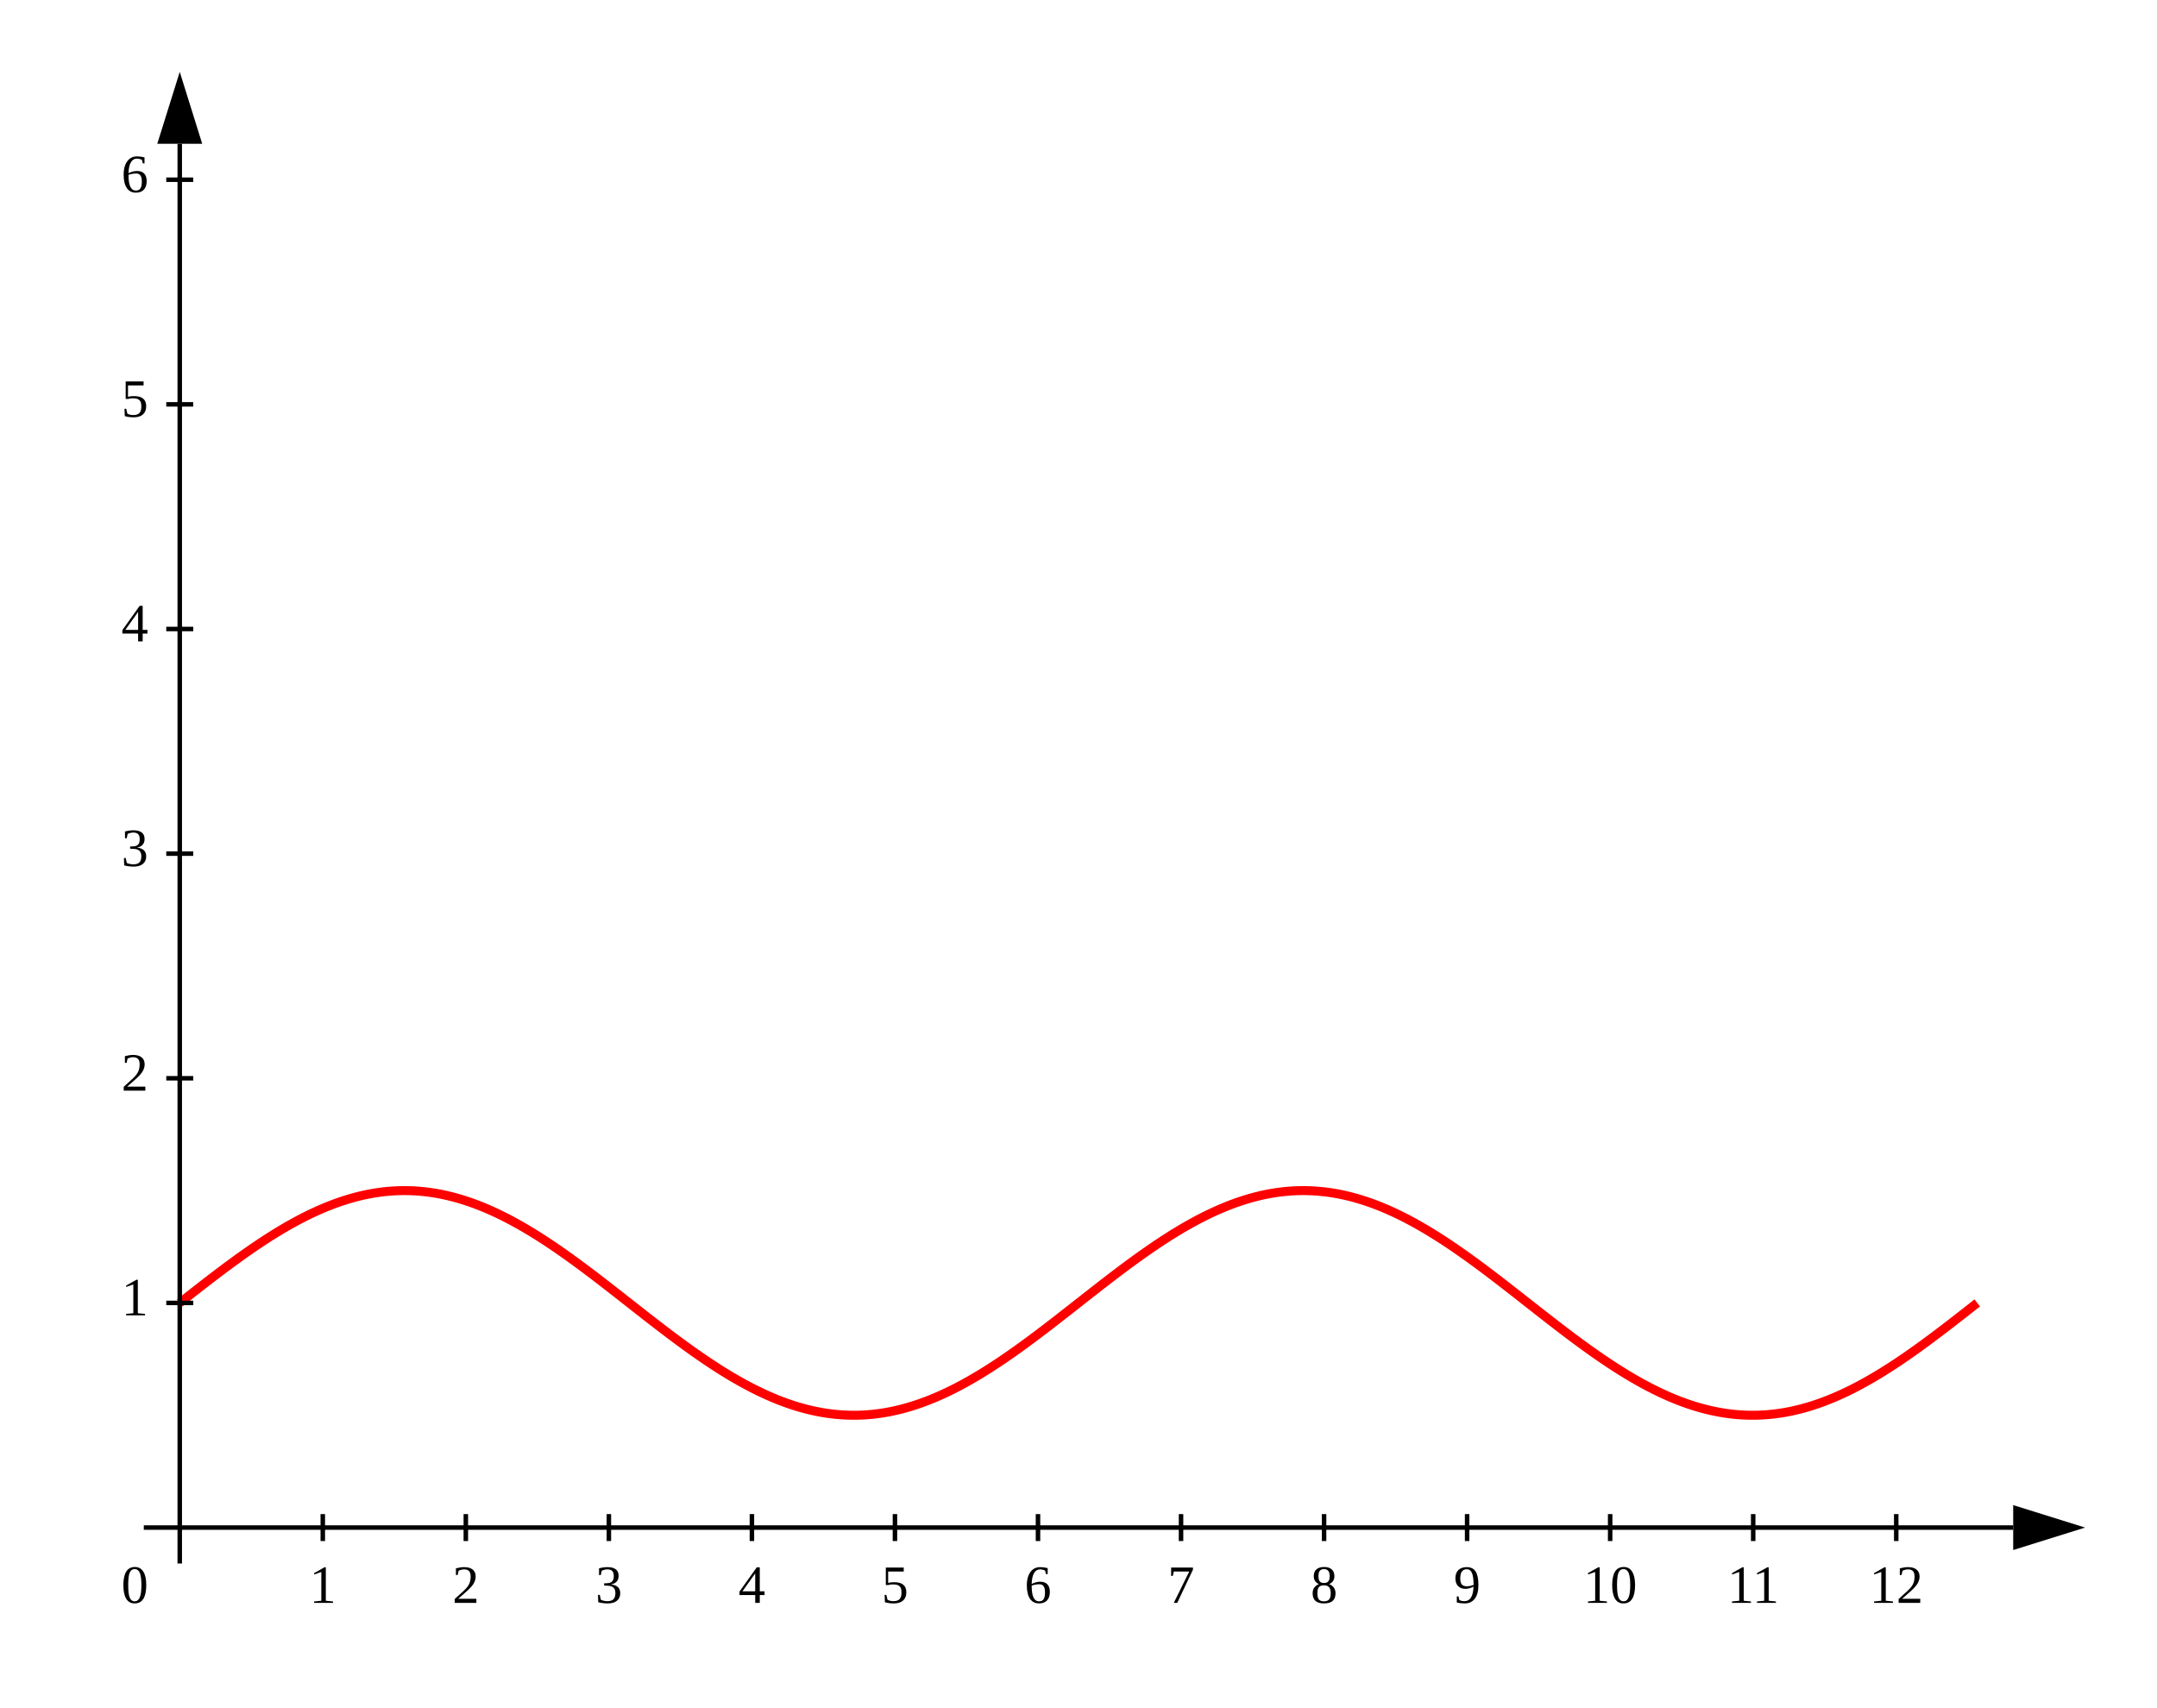
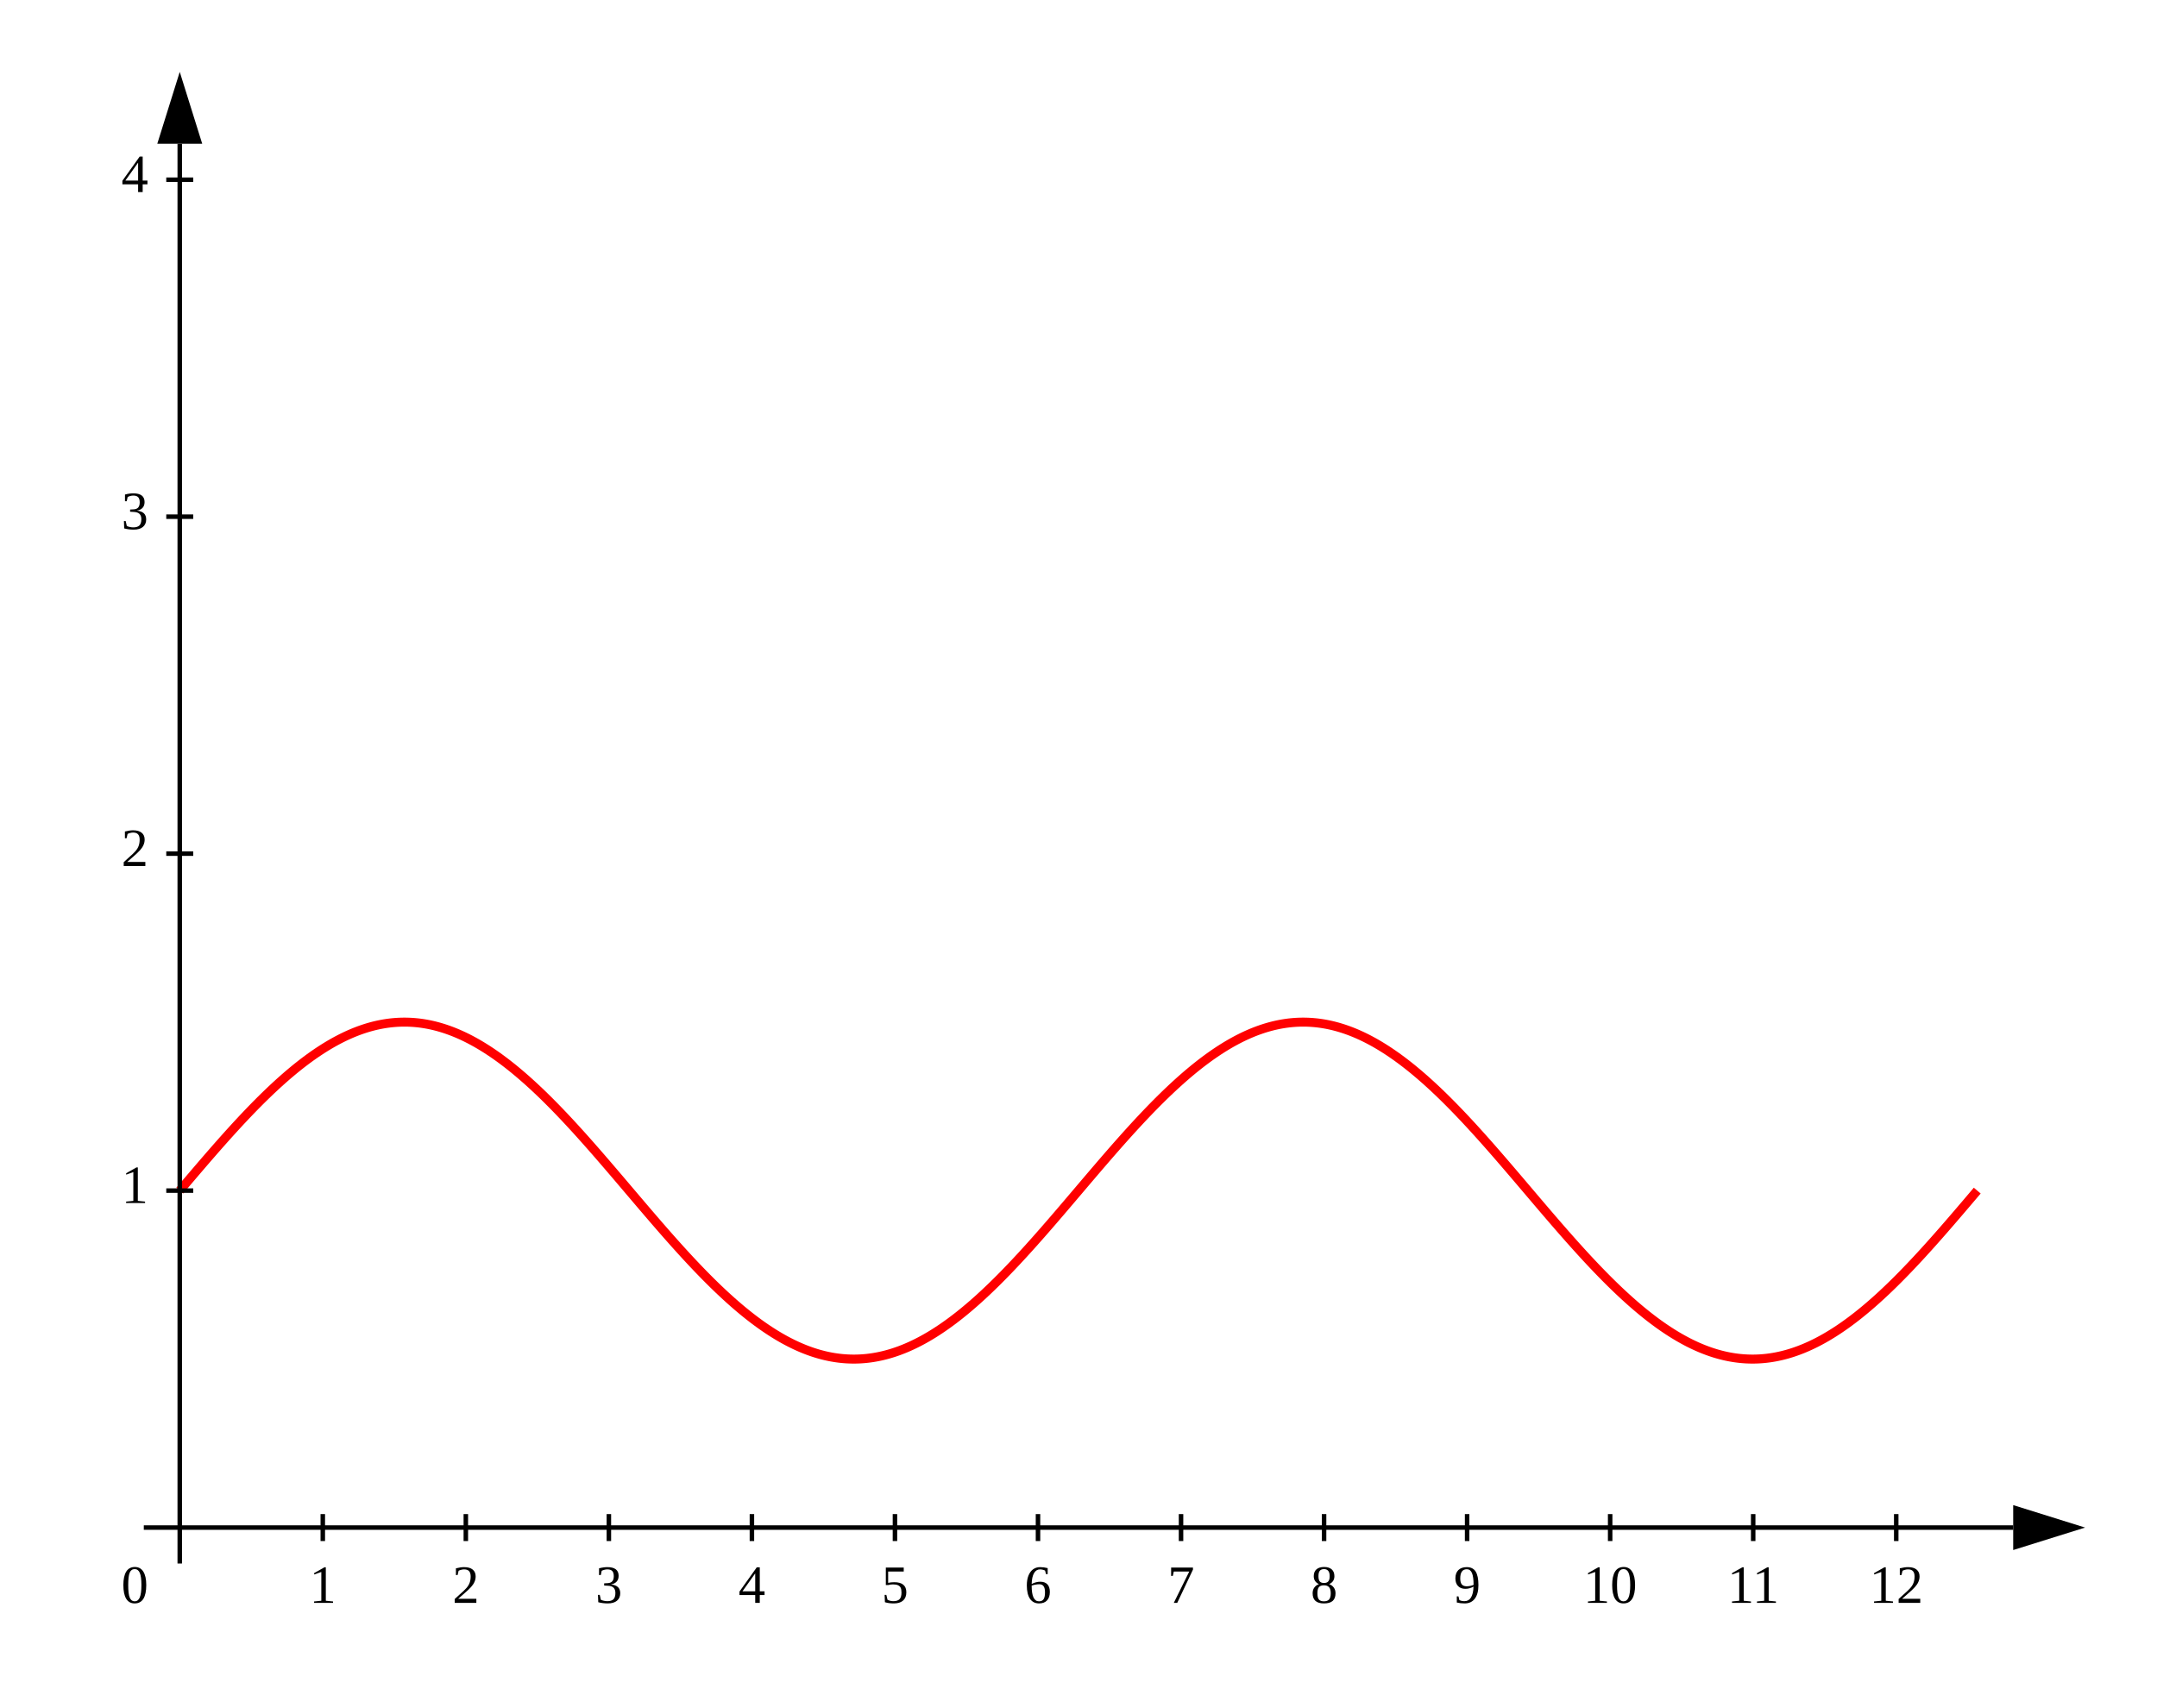
<svg xmlns="http://www.w3.org/2000/svg" height="380.0" width="480.0">
  <g transform="translate(40.0, 340.0)">
-     <polyline fill="none" points="0.0,-50.0 0.4,-50.314 0.8,-50.628 1.2,-50.942 1.6,-51.256 2.0,-51.57 2.4,-51.883 2.8,-52.196 3.2,-52.509 3.6,-52.821 4.0,-53.133 4.4,-53.445 4.8,-53.756 5.2,-54.066 5.6,-54.376 6.0,-54.685 6.4,-54.993 6.8,-55.3 7.2,-55.607 7.6,-55.912 8.0,-56.217 8.4,-56.521 8.8,-56.824 9.2,-57.125 9.6,-57.426 10.0,-57.725 10.4,-58.024 10.8,-58.32 11.2,-58.616 11.6,-58.91 12.0,-59.203 12.4,-59.494 12.8,-59.784 13.2,-60.073 13.6,-60.359 14,-60.644 14.4,-60.928 14.8,-61.21 15.2,-61.489 15.6,-61.768 16.0,-62.044 16.4,-62.318 16.8,-62.591 17.2,-62.861 17.6,-63.129 18.0,-63.396 18.4,-63.66 18.8,-63.922 19.2,-64.182 19.6,-64.439 20.0,-64.695 20.4,-64.948 20.8,-65.198 21.2,-65.446 21.6,-65.692 22.0,-65.936 22.4,-66.176 22.8,-66.415 23.2,-66.65 23.6,-66.883 24.0,-67.114 24.4,-67.341 24.8,-67.566 25.2,-67.788 25.6,-68.008 26.0,-68.224 26.4,-68.438 26.8,-68.649 27.2,-68.856 27.6,-69.061 28,-69.263 28.4,-69.462 28.8,-69.657 29.2,-69.85 29.6,-70.039 30.0,-70.225 30.4,-70.408 30.8,-70.588 31.2,-70.765 31.6,-70.938 32.0,-71.108 32.4,-71.275 32.8,-71.438 33.2,-71.598 33.6,-71.755 34,-71.908 34.4,-72.057 34.8,-72.203 35.2,-72.346 35.6,-72.485 36.0,-72.621 36.4,-72.753 36.8,-72.881 37.2,-73.006 37.6,-73.127 38,-73.244 38.4,-73.358 38.8,-73.468 39.2,-73.575 39.6,-73.677 40.0,-73.776 40.4,-73.872 40.8,-73.963 41.2,-74.051 41.6,-74.135 42.0,-74.215 42.4,-74.291 42.8,-74.363 43.2,-74.432 43.6,-74.496 44.0,-74.557 44.4,-74.614 44.8,-74.667 45.2,-74.716 45.6,-74.762 46.0,-74.803 46.4,-74.84 46.8,-74.874 47.2,-74.903 47.6,-74.929 48.0,-74.951 48.4,-74.968 48.8,-74.982 49.2,-74.992 49.6,-74.998 50.0,-75.0 50.4,-74.998 50.8,-74.992 51.2,-74.982 51.6,-74.968 52.0,-74.951 52.4,-74.929 52.8,-74.903 53.2,-74.874 53.6,-74.84 54.0,-74.803 54.4,-74.762 54.8,-74.716 55.2,-74.667 55.6,-74.614 56,-74.557 56.4,-74.496 56.8,-74.432 57.2,-74.363 57.6,-74.291 58,-74.215 58.4,-74.135 58.8,-74.051 59.2,-73.963 59.6,-73.872 60.0,-73.776 60.4,-73.677 60.8,-73.575 61.2,-73.468 61.6,-73.358 62.0,-73.244 62.4,-73.127 62.8,-73.006 63.2,-72.881 63.6,-72.753 64.0,-72.621 64.4,-72.485 64.8,-72.346 65.2,-72.203 65.6,-72.057 66.0,-71.908 66.4,-71.755 66.8,-71.598 67.2,-71.438 67.6,-71.275 68,-71.108 68.4,-70.938 68.8,-70.765 69.2,-70.588 69.6,-70.408 70.0,-70.225 70.4,-70.039 70.8,-69.85 71.2,-69.657 71.6,-69.462 72.0,-69.263 72.4,-69.061 72.8,-68.856 73.2,-68.649 73.6,-68.438 74,-68.224 74.4,-68.008 74.8,-67.788 75.2,-67.566 75.6,-67.341 76,-67.114 76.4,-66.883 76.8,-66.65 77.2,-66.415 77.6,-66.176 78.0,-65.936 78.4,-65.692 78.8,-65.446 79.2,-65.198 79.6,-64.948 80.0,-64.695 80.4,-64.439 80.8,-64.182 81.2,-63.922 81.6,-63.66 82,-63.396 82.4,-63.129 82.8,-62.861 83.2,-62.591 83.6,-62.318 84.0,-62.044 84.4,-61.768 84.8,-61.489 85.2,-61.21 85.6,-60.928 86.0,-60.644 86.4,-60.359 86.8,-60.073 87.2,-59.784 87.6,-59.494 88.0,-59.203 88.4,-58.91 88.8,-58.616 89.2,-58.32 89.6,-58.024 90.0,-57.725 90.4,-57.426 90.8,-57.125 91.2,-56.824 91.6,-56.521 92.0,-56.217 92.4,-55.912 92.8,-55.607 93.2,-55.3 93.6,-54.993 94.0,-54.685 94.4,-54.376 94.8,-54.066 95.2,-53.756 95.6,-53.445 96.0,-53.133 96.4,-52.821 96.8,-52.509 97.2,-52.196 97.6,-51.883 98.0,-51.57 98.4,-51.256 98.8,-50.942 99.2,-50.628 99.6,-50.314 100.0,-50.0 100.4,-49.686 100.8,-49.372 101.2,-49.058 101.6,-48.744 102.0,-48.43 102.4,-48.117 102.8,-47.804 103.2,-47.491 103.6,-47.179 104.0,-46.867 104.4,-46.555 104.8,-46.244 105.2,-45.934 105.6,-45.624 106.0,-45.315 106.4,-45.007 106.8,-44.7 107.2,-44.393 107.6,-44.088 108.0,-43.783 108.4,-43.479 108.8,-43.176 109.2,-42.875 109.6,-42.574 110,-42.275 110.4,-41.976 110.8,-41.68 111.2,-41.384 111.6,-41.09 112,-40.797 112.4,-40.506 112.8,-40.216 113.2,-39.927 113.6,-39.641 114,-39.356 114.4,-39.072 114.8,-38.79 115.2,-38.511 115.6,-38.232 116,-37.956 116.4,-37.682 116.8,-37.409 117.2,-37.139 117.6,-36.871 118.0,-36.604 118.4,-36.34 118.8,-36.078 119.2,-35.818 119.6,-35.561 120.0,-35.305 120.4,-35.052 120.8,-34.802 121.2,-34.554 121.6,-34.308 122.0,-34.064 122.4,-33.824 122.8,-33.585 123.2,-33.35 123.6,-33.117 124.0,-32.886 124.4,-32.659 124.8,-32.434 125.2,-32.212 125.6,-31.992 126.0,-31.776 126.4,-31.562 126.8,-31.351 127.2,-31.144 127.6,-30.939 128.0,-30.737 128.4,-30.538 128.8,-30.343 129.2,-30.15 129.6,-29.961 130.0,-29.775 130.4,-29.592 130.8,-29.412 131.2,-29.235 131.6,-29.062 132.0,-28.892 132.4,-28.725 132.8,-28.562 133.2,-28.402 133.6,-28.245 134.0,-28.092 134.4,-27.943 134.8,-27.797 135.2,-27.654 135.6,-27.515 136,-27.379 136.4,-27.247 136.8,-27.119 137.2,-26.994 137.6,-26.873 138.0,-26.756 138.4,-26.642 138.8,-26.532 139.2,-26.425 139.6,-26.323 140.0,-26.224 140.4,-26.128 140.8,-26.037 141.2,-25.949 141.6,-25.865 142.0,-25.785 142.4,-25.709 142.8,-25.637 143.2,-25.568 143.6,-25.504 144.0,-25.443 144.4,-25.386 144.8,-25.333 145.2,-25.284 145.6,-25.238 146.0,-25.197 146.4,-25.16 146.8,-25.126 147.2,-25.097 147.6,-25.071 148,-25.049 148.4,-25.032 148.8,-25.018 149.2,-25.008 149.6,-25.002 150.0,-25.0 150.4,-25.002 150.8,-25.008 151.2,-25.018 151.6,-25.032 152,-25.049 152.4,-25.071 152.8,-25.097 153.2,-25.126 153.6,-25.16 154.0,-25.197 154.4,-25.238 154.8,-25.284 155.2,-25.333 155.6,-25.386 156.0,-25.443 156.4,-25.504 156.8,-25.568 157.2,-25.637 157.6,-25.709 158.0,-25.785 158.4,-25.865 158.8,-25.949 159.2,-26.037 159.6,-26.128 160.0,-26.224 160.4,-26.323 160.8,-26.425 161.2,-26.532 161.6,-26.642 162.0,-26.756 162.4,-26.873 162.8,-26.994 163.2,-27.119 163.6,-27.247 164,-27.379 164.4,-27.515 164.8,-27.654 165.2,-27.797 165.6,-27.943 166.0,-28.092 166.4,-28.245 166.8,-28.402 167.2,-28.562 167.6,-28.725 168.0,-28.892 168.4,-29.062 168.8,-29.235 169.2,-29.412 169.6,-29.592 170.0,-29.775 170.4,-29.961 170.8,-30.15 171.2,-30.343 171.6,-30.538 172.0,-30.737 172.4,-30.939 172.8,-31.144 173.2,-31.351 173.6,-31.562 174.0,-31.776 174.4,-31.992 174.8,-32.212 175.2,-32.434 175.6,-32.659 176.0,-32.886 176.4,-33.117 176.8,-33.35 177.2,-33.585 177.6,-33.824 178.0,-34.064 178.4,-34.308 178.8,-34.554 179.2,-34.802 179.6,-35.052 180.0,-35.305 180.4,-35.561 180.8,-35.818 181.2,-36.078 181.6,-36.34 182.0,-36.604 182.4,-36.871 182.8,-37.139 183.2,-37.409 183.6,-37.682 184.0,-37.956 184.4,-38.232 184.8,-38.511 185.2,-38.79 185.6,-39.072 186,-39.356 186.4,-39.641 186.8,-39.927 187.2,-40.216 187.6,-40.506 188.0,-40.797 188.4,-41.09 188.8,-41.384 189.2,-41.68 189.6,-41.976 190.0,-42.275 190.4,-42.574 190.8,-42.875 191.2,-43.176 191.6,-43.479 192.0,-43.783 192.4,-44.088 192.8,-44.393 193.2,-44.7 193.6,-45.007 194.0,-45.315 194.4,-45.624 194.8,-45.934 195.2,-46.244 195.6,-46.555 196.0,-46.867 196.4,-47.179 196.8,-47.491 197.2,-47.804 197.6,-48.117 198,-48.43 198.4,-48.744 198.8,-49.058 199.2,-49.372 199.6,-49.686 200.0,-50.0 200.4,-50.314 200.8,-50.628 201.2,-50.942 201.6,-51.256 202.0,-51.57 202.4,-51.883 202.8,-52.196 203.2,-52.509 203.6,-52.821 204.0,-53.133 204.4,-53.445 204.8,-53.756 205.2,-54.066 205.6,-54.376 206.0,-54.685 206.4,-54.993 206.8,-55.3 207.2,-55.607 207.6,-55.912 208.0,-56.217 208.4,-56.521 208.8,-56.824 209.2,-57.125 209.6,-57.426 210.0,-57.725 210.4,-58.024 210.8,-58.32 211.2,-58.616 211.6,-58.91 212.0,-59.203 212.4,-59.494 212.8,-59.784 213.2,-60.073 213.6,-60.359 214.0,-60.644 214.4,-60.928 214.8,-61.21 215.2,-61.489 215.6,-61.768 216.0,-62.044 216.4,-62.318 216.8,-62.591 217.2,-62.861 217.6,-63.129 218,-63.396 218.4,-63.66 218.8,-63.922 219.2,-64.182 219.6,-64.439 220,-64.695 220.4,-64.948 220.8,-65.198 221.2,-65.446 221.6,-65.692 222,-65.936 222.4,-66.176 222.8,-66.415 223.2,-66.65 223.6,-66.883 224,-67.114 224.4,-67.341 224.8,-67.566 225.2,-67.788 225.6,-68.008 226,-68.224 226.4,-68.438 226.8,-68.649 227.2,-68.856 227.6,-69.061 228,-69.263 228.4,-69.462 228.8,-69.657 229.2,-69.85 229.6,-70.039 230,-70.225 230.4,-70.408 230.8,-70.588 231.2,-70.765 231.6,-70.938 232,-71.108 232.4,-71.275 232.8,-71.438 233.2,-71.598 233.6,-71.755 234.0,-71.908 234.4,-72.057 234.8,-72.203 235.2,-72.346 235.6,-72.485 236.0,-72.621 236.4,-72.753 236.8,-72.881 237.2,-73.006 237.6,-73.127 238.0,-73.244 238.4,-73.358 238.8,-73.468 239.2,-73.575 239.6,-73.677 240.0,-73.776 240.4,-73.872 240.8,-73.963 241.2,-74.051 241.6,-74.135 242.0,-74.215 242.4,-74.291 242.8,-74.363 243.2,-74.432 243.6,-74.496 244.0,-74.557 244.4,-74.614 244.8,-74.667 245.2,-74.716 245.6,-74.762 246.0,-74.803 246.4,-74.84 246.8,-74.874 247.2,-74.903 247.6,-74.929 248.0,-74.951 248.4,-74.968 248.8,-74.982 249.2,-74.992 249.6,-74.998 250.0,-75.0 250.4,-74.998 250.8,-74.992 251.2,-74.982 251.6,-74.968 252.0,-74.951 252.4,-74.929 252.8,-74.903 253.2,-74.874 253.6,-74.84 254.0,-74.803 254.4,-74.762 254.8,-74.716 255.2,-74.667 255.6,-74.614 256.0,-74.557 256.4,-74.496 256.8,-74.432 257.2,-74.363 257.6,-74.291 258.0,-74.215 258.4,-74.135 258.8,-74.051 259.2,-73.963 259.6,-73.872 260.0,-73.776 260.4,-73.677 260.8,-73.575 261.2,-73.468 261.6,-73.358 262.0,-73.244 262.4,-73.127 262.8,-73.006 263.2,-72.881 263.6,-72.753 264.0,-72.621 264.4,-72.485 264.8,-72.346 265.2,-72.203 265.6,-72.057 266.0,-71.908 266.4,-71.755 266.8,-71.598 267.2,-71.438 267.6,-71.275 268.0,-71.108 268.4,-70.938 268.8,-70.765 269.2,-70.588 269.6,-70.408 270.0,-70.225 270.4,-70.039 270.8,-69.85 271.2,-69.657 271.6,-69.462 272,-69.263 272.4,-69.061 272.8,-68.856 273.2,-68.649 273.6,-68.438 274.0,-68.224 274.4,-68.008 274.8,-67.788 275.2,-67.566 275.6,-67.341 276.0,-67.114 276.4,-66.883 276.8,-66.65 277.2,-66.415 277.6,-66.176 278,-65.936 278.4,-65.692 278.8,-65.446 279.2,-65.198 279.6,-64.948 280.0,-64.695 280.4,-64.439 280.8,-64.182 281.2,-63.922 281.6,-63.66 282.0,-63.396 282.4,-63.129 282.8,-62.861 283.2,-62.591 283.6,-62.318 284.0,-62.044 284.4,-61.768 284.8,-61.489 285.2,-61.21 285.6,-60.928 286.0,-60.644 286.4,-60.359 286.8,-60.073 287.2,-59.784 287.6,-59.494 288.0,-59.203 288.4,-58.91 288.8,-58.616 289.2,-58.32 289.6,-58.024 290.0,-57.725 290.4,-57.426 290.8,-57.125 291.2,-56.824 291.6,-56.521 292.0,-56.217 292.4,-55.912 292.8,-55.607 293.2,-55.3 293.6,-54.993 294.0,-54.685 294.4,-54.376 294.8,-54.066 295.2,-53.756 295.6,-53.445 296,-53.133 296.4,-52.821 296.8,-52.509 297.2,-52.196 297.6,-51.883 298.0,-51.57 298.4,-51.256 298.8,-50.942 299.2,-50.628 299.6,-50.314 300.0,-50 300.4,-49.686 300.8,-49.372 301.2,-49.058 301.6,-48.744 302.0,-48.43 302.4,-48.117 302.8,-47.804 303.2,-47.491 303.6,-47.179 304,-46.867 304.4,-46.555 304.8,-46.244 305.2,-45.934 305.6,-45.624 306.0,-45.315 306.4,-45.007 306.8,-44.7 307.2,-44.393 307.6,-44.088 308.0,-43.783 308.4,-43.479 308.8,-43.176 309.2,-42.875 309.6,-42.574 310.0,-42.275 310.4,-41.976 310.8,-41.68 311.2,-41.384 311.6,-41.09 312.0,-40.797 312.4,-40.506 312.8,-40.216 313.2,-39.927 313.6,-39.641 314.0,-39.356 314.4,-39.072 314.8,-38.79 315.2,-38.511 315.6,-38.232 316.0,-37.956 316.4,-37.682 316.8,-37.409 317.2,-37.139 317.6,-36.871 318.0,-36.604 318.4,-36.34 318.8,-36.078 319.2,-35.818 319.6,-35.561 320.0,-35.305 320.4,-35.052 320.8,-34.802 321.2,-34.554 321.6,-34.308 322,-34.064 322.4,-33.824 322.8,-33.585 323.2,-33.35 323.6,-33.117 324.0,-32.886 324.4,-32.659 324.8,-32.434 325.2,-32.212 325.6,-31.992 326.0,-31.776 326.4,-31.562 326.8,-31.351 327.2,-31.144 327.6,-30.939 328,-30.737 328.4,-30.538 328.8,-30.343 329.2,-30.15 329.6,-29.961 330.0,-29.775 330.4,-29.592 330.8,-29.412 331.2,-29.235 331.6,-29.062 332.0,-28.892 332.4,-28.725 332.8,-28.562 333.2,-28.402 333.6,-28.245 334.0,-28.092 334.4,-27.943 334.8,-27.797 335.2,-27.654 335.6,-27.515 336.0,-27.379 336.4,-27.247 336.8,-27.119 337.2,-26.994 337.6,-26.873 338.0,-26.756 338.4,-26.642 338.8,-26.532 339.2,-26.425 339.6,-26.323 340.0,-26.224 340.4,-26.128 340.8,-26.037 341.2,-25.949 341.6,-25.865 342.0,-25.785 342.4,-25.709 342.8,-25.637 343.2,-25.568 343.6,-25.504 344.0,-25.443 344.4,-25.386 344.8,-25.333 345.2,-25.284 345.6,-25.238 346,-25.197 346.4,-25.16 346.8,-25.126 347.2,-25.097 347.6,-25.071 348.0,-25.049 348.4,-25.032 348.8,-25.018 349.2,-25.008 349.6,-25.002 350.0,-25.0 350.4,-25.002 350.8,-25.008 351.2,-25.018 351.6,-25.032 352.0,-25.049 352.4,-25.071 352.8,-25.097 353.2,-25.126 353.6,-25.16 354,-25.197 354.4,-25.238 354.8,-25.284 355.2,-25.333 355.6,-25.386 356.0,-25.443 356.4,-25.504 356.8,-25.568 357.2,-25.637 357.6,-25.709 358.0,-25.785 358.4,-25.865 358.8,-25.949 359.2,-26.037 359.6,-26.128 360.0,-26.224 360.4,-26.323 360.8,-26.425 361.2,-26.532 361.6,-26.642 362.0,-26.756 362.4,-26.873 362.8,-26.994 363.2,-27.119 363.6,-27.247 364.0,-27.379 364.4,-27.515 364.8,-27.654 365.2,-27.797 365.6,-27.943 366.0,-28.092 366.4,-28.245 366.8,-28.402 367.2,-28.562 367.6,-28.725 368.0,-28.892 368.4,-29.062 368.8,-29.235 369.2,-29.412 369.6,-29.592 370.0,-29.775 370.4,-29.961 370.8,-30.15 371.2,-30.343 371.6,-30.538 372,-30.737 372.4,-30.939 372.8,-31.144 373.2,-31.351 373.6,-31.562 374.0,-31.776 374.4,-31.992 374.8,-32.212 375.2,-32.434 375.6,-32.659 376.0,-32.886 376.4,-33.117 376.8,-33.35 377.2,-33.585 377.6,-33.824 378,-34.064 378.4,-34.308 378.8,-34.554 379.2,-34.802 379.6,-35.052 380.0,-35.305 380.4,-35.561 380.8,-35.818 381.2,-36.078 381.6,-36.34 382.0,-36.604 382.4,-36.871 382.8,-37.139 383.2,-37.409 383.6,-37.682 384.0,-37.956 384.4,-38.232 384.8,-38.511 385.2,-38.79 385.6,-39.072 386.0,-39.356 386.4,-39.641 386.8,-39.927 387.2,-40.216 387.6,-40.506 388.0,-40.797 388.4,-41.09 388.8,-41.384 389.2,-41.68 389.6,-41.976 390.0,-42.275 390.4,-42.574 390.8,-42.875 391.2,-43.176 391.6,-43.479 392.0,-43.783 392.4,-44.088 392.8,-44.393 393.2,-44.7 393.6,-45.007 394.0,-45.315 394.4,-45.624 394.8,-45.934 395.2,-46.244 395.6,-46.555 396,-46.867 396.4,-47.179 396.8,-47.491 397.2,-47.804 397.6,-48.117 398.0,-48.43 398.4,-48.744 398.8,-49.058 399.2,-49.372 399.6,-49.686 400.0,-50" stroke="red" stroke-width="2.0" />
+     <polyline fill="none" points="0.0,-75.0 0.4,-75.471 0.8,-75.942 1.2,-76.413 1.6,-76.884 2.0,-77.355 2.4,-77.825 2.8,-78.294 3.2,-78.764 3.6,-79.232 4.0,-79.7 4.4,-80.167 4.8,-80.633 5.2,-81.099 5.6,-81.563 6.0,-82.027 6.4,-82.489 6.8,-82.95 7.2,-83.41 7.6,-83.869 8.0,-84.326 8.4,-84.782 8.8,-85.236 9.2,-85.688 9.6,-86.139 10.0,-86.588 10.4,-87.035 10.8,-87.481 11.2,-87.924 11.6,-88.365 12.0,-88.805 12.4,-89.242 12.8,-89.677 13.2,-90.109 13.6,-90.539 14,-90.967 14.4,-91.392 14.8,-91.814 15.2,-92.234 15.6,-92.651 16.0,-93.066 16.4,-93.477 16.8,-93.886 17.2,-94.291 17.6,-94.694 18.0,-95.094 18.4,-95.49 18.8,-95.883 19.2,-96.273 19.6,-96.659 20.0,-97.042 20.4,-97.421 20.8,-97.797 21.2,-98.17 21.6,-98.538 22.0,-98.903 22.4,-99.265 22.8,-99.622 23.2,-99.975 23.6,-100.325 24.0,-100.671 24.4,-101.012 24.8,-101.349 25.2,-101.683 25.6,-102.012 26.0,-102.336 26.4,-102.657 26.8,-102.973 27.2,-103.284 27.6,-103.592 28,-103.894 28.4,-104.192 28.8,-104.486 29.2,-104.775 29.6,-105.059 30.0,-105.338 30.4,-105.613 30.8,-105.882 31.2,-106.147 31.6,-106.407 32.0,-106.662 32.4,-106.912 32.8,-107.157 33.2,-107.397 33.6,-107.632 34,-107.862 34.4,-108.086 34.8,-108.305 35.2,-108.519 35.6,-108.728 36.0,-108.931 36.4,-109.129 36.8,-109.322 37.2,-109.509 37.6,-109.69 38,-109.867 38.4,-110.037 38.8,-110.203 39.2,-110.362 39.6,-110.516 40.0,-110.665 40.4,-110.807 40.8,-110.945 41.2,-111.076 41.6,-111.202 42.0,-111.322 42.4,-111.436 42.8,-111.545 43.2,-111.648 43.6,-111.745 44.0,-111.836 44.4,-111.921 44.8,-112.001 45.2,-112.074 45.6,-112.142 46.0,-112.204 46.4,-112.26 46.8,-112.311 47.2,-112.355 47.6,-112.393 48.0,-112.426 48.4,-112.453 48.8,-112.473 49.2,-112.488 49.6,-112.497 50.0,-112.5 50.4,-112.497 50.8,-112.488 51.2,-112.473 51.6,-112.453 52.0,-112.426 52.4,-112.393 52.8,-112.355 53.2,-112.311 53.6,-112.26 54.0,-112.204 54.4,-112.142 54.8,-112.074 55.2,-112.001 55.6,-111.921 56,-111.836 56.4,-111.745 56.8,-111.648 57.2,-111.545 57.6,-111.436 58,-111.322 58.4,-111.202 58.8,-111.076 59.2,-110.945 59.6,-110.807 60.0,-110.665 60.4,-110.516 60.8,-110.362 61.2,-110.203 61.6,-110.037 62.0,-109.867 62.4,-109.69 62.8,-109.509 63.2,-109.322 63.6,-109.129 64.0,-108.931 64.4,-108.728 64.8,-108.519 65.2,-108.305 65.6,-108.086 66.0,-107.862 66.4,-107.632 66.8,-107.397 67.2,-107.157 67.6,-106.912 68,-106.662 68.4,-106.407 68.8,-106.147 69.2,-105.882 69.6,-105.613 70.0,-105.338 70.4,-105.059 70.8,-104.775 71.2,-104.486 71.6,-104.192 72.0,-103.894 72.4,-103.592 72.8,-103.284 73.2,-102.973 73.6,-102.657 74,-102.336 74.4,-102.012 74.8,-101.683 75.2,-101.349 75.6,-101.012 76,-100.671 76.4,-100.325 76.8,-99.975 77.2,-99.622 77.6,-99.265 78.0,-98.903 78.4,-98.538 78.8,-98.17 79.2,-97.797 79.6,-97.421 80.0,-97.042 80.4,-96.659 80.8,-96.273 81.2,-95.883 81.6,-95.49 82,-95.094 82.4,-94.694 82.8,-94.291 83.2,-93.886 83.6,-93.477 84.0,-93.066 84.4,-92.651 84.8,-92.234 85.2,-91.814 85.6,-91.392 86.0,-90.967 86.4,-90.539 86.8,-90.109 87.2,-89.677 87.6,-89.242 88.0,-88.805 88.4,-88.365 88.8,-87.924 89.2,-87.481 89.6,-87.035 90.0,-86.588 90.4,-86.139 90.8,-85.688 91.2,-85.236 91.6,-84.782 92.0,-84.326 92.4,-83.869 92.8,-83.41 93.2,-82.95 93.6,-82.489 94.0,-82.027 94.4,-81.563 94.8,-81.099 95.2,-80.633 95.6,-80.167 96.0,-79.7 96.4,-79.232 96.8,-78.764 97.2,-78.294 97.6,-77.825 98.0,-77.355 98.4,-76.884 98.8,-76.413 99.2,-75.942 99.6,-75.471 100.0,-75.0 100.4,-74.529 100.8,-74.058 101.2,-73.587 101.6,-73.116 102.0,-72.645 102.4,-72.175 102.8,-71.706 103.2,-71.236 103.6,-70.768 104.0,-70.3 104.4,-69.833 104.8,-69.367 105.2,-68.901 105.6,-68.437 106.0,-67.973 106.4,-67.511 106.8,-67.05 107.2,-66.59 107.6,-66.131 108.0,-65.674 108.4,-65.218 108.8,-64.764 109.2,-64.312 109.6,-63.861 110,-63.412 110.4,-62.965 110.8,-62.519 111.2,-62.076 111.6,-61.635 112,-61.195 112.4,-60.758 112.8,-60.323 113.2,-59.891 113.6,-59.461 114,-59.033 114.4,-58.608 114.8,-58.186 115.2,-57.766 115.6,-57.349 116,-56.934 116.4,-56.523 116.8,-56.114 117.2,-55.709 117.6,-55.306 118.0,-54.906 118.4,-54.51 118.8,-54.117 119.2,-53.727 119.6,-53.341 120.0,-52.958 120.4,-52.579 120.8,-52.203 121.2,-51.83 121.6,-51.462 122.0,-51.097 122.4,-50.735 122.8,-50.378 123.2,-50.025 123.6,-49.675 124.0,-49.329 124.4,-48.988 124.8,-48.651 125.2,-48.317 125.6,-47.988 126.0,-47.664 126.4,-47.343 126.8,-47.027 127.2,-46.716 127.6,-46.408 128.0,-46.106 128.4,-45.808 128.8,-45.514 129.2,-45.225 129.6,-44.941 130.0,-44.662 130.4,-44.387 130.8,-44.118 131.2,-43.853 131.6,-43.593 132.0,-43.338 132.4,-43.088 132.8,-42.843 133.2,-42.603 133.6,-42.368 134.0,-42.138 134.4,-41.914 134.8,-41.695 135.2,-41.481 135.6,-41.272 136,-41.069 136.4,-40.871 136.8,-40.678 137.2,-40.491 137.6,-40.31 138.0,-40.133 138.4,-39.963 138.8,-39.797 139.2,-39.638 139.6,-39.484 140.0,-39.335 140.4,-39.193 140.8,-39.055 141.2,-38.924 141.6,-38.798 142.0,-38.678 142.4,-38.564 142.8,-38.455 143.2,-38.352 143.6,-38.255 144.0,-38.164 144.4,-38.079 144.8,-37.999 145.2,-37.926 145.6,-37.858 146.0,-37.796 146.4,-37.74 146.8,-37.689 147.2,-37.645 147.6,-37.607 148,-37.574 148.4,-37.547 148.8,-37.527 149.2,-37.512 149.6,-37.503 150.0,-37.5 150.4,-37.503 150.8,-37.512 151.2,-37.527 151.6,-37.547 152,-37.574 152.4,-37.607 152.8,-37.645 153.2,-37.689 153.6,-37.74 154.0,-37.796 154.4,-37.858 154.8,-37.926 155.2,-37.999 155.6,-38.079 156.0,-38.164 156.4,-38.255 156.8,-38.352 157.2,-38.455 157.6,-38.564 158.0,-38.678 158.4,-38.798 158.8,-38.924 159.2,-39.055 159.6,-39.193 160.0,-39.335 160.4,-39.484 160.8,-39.638 161.2,-39.797 161.6,-39.963 162.0,-40.133 162.4,-40.31 162.8,-40.491 163.2,-40.678 163.6,-40.871 164,-41.069 164.4,-41.272 164.8,-41.481 165.2,-41.695 165.6,-41.914 166.0,-42.138 166.4,-42.368 166.8,-42.603 167.2,-42.843 167.6,-43.088 168.0,-43.338 168.4,-43.593 168.8,-43.853 169.2,-44.118 169.6,-44.387 170.0,-44.662 170.4,-44.941 170.8,-45.225 171.2,-45.514 171.6,-45.808 172.0,-46.106 172.4,-46.408 172.8,-46.716 173.2,-47.027 173.6,-47.343 174.0,-47.664 174.4,-47.988 174.8,-48.317 175.2,-48.651 175.6,-48.988 176.0,-49.329 176.4,-49.675 176.8,-50.025 177.2,-50.378 177.6,-50.735 178.0,-51.097 178.4,-51.462 178.8,-51.83 179.2,-52.203 179.6,-52.579 180.0,-52.958 180.4,-53.341 180.8,-53.727 181.2,-54.117 181.6,-54.51 182.0,-54.906 182.4,-55.306 182.8,-55.709 183.2,-56.114 183.6,-56.523 184.0,-56.934 184.4,-57.349 184.8,-57.766 185.2,-58.186 185.6,-58.608 186,-59.033 186.4,-59.461 186.8,-59.891 187.2,-60.323 187.6,-60.758 188.0,-61.195 188.4,-61.635 188.8,-62.076 189.2,-62.519 189.6,-62.965 190.0,-63.412 190.4,-63.861 190.8,-64.312 191.2,-64.764 191.6,-65.218 192.0,-65.674 192.4,-66.131 192.8,-66.59 193.2,-67.05 193.6,-67.511 194.0,-67.973 194.4,-68.437 194.8,-68.901 195.2,-69.367 195.6,-69.833 196.0,-70.3 196.4,-70.768 196.8,-71.236 197.2,-71.706 197.6,-72.175 198,-72.645 198.4,-73.116 198.8,-73.587 199.2,-74.058 199.6,-74.529 200.0,-75 200.4,-75.471 200.8,-75.942 201.2,-76.413 201.6,-76.884 202.0,-77.355 202.4,-77.825 202.8,-78.294 203.2,-78.764 203.6,-79.232 204.0,-79.7 204.4,-80.167 204.8,-80.633 205.2,-81.099 205.6,-81.563 206.0,-82.027 206.4,-82.489 206.8,-82.95 207.2,-83.41 207.6,-83.869 208.0,-84.326 208.4,-84.782 208.8,-85.236 209.2,-85.688 209.6,-86.139 210.0,-86.588 210.4,-87.035 210.8,-87.481 211.2,-87.924 211.6,-88.365 212.0,-88.805 212.4,-89.242 212.8,-89.677 213.2,-90.109 213.6,-90.539 214.0,-90.967 214.4,-91.392 214.8,-91.814 215.2,-92.234 215.6,-92.651 216.0,-93.066 216.4,-93.477 216.8,-93.886 217.2,-94.291 217.6,-94.694 218,-95.094 218.4,-95.49 218.8,-95.883 219.2,-96.273 219.6,-96.659 220,-97.042 220.4,-97.421 220.8,-97.797 221.2,-98.17 221.6,-98.538 222,-98.903 222.4,-99.265 222.8,-99.622 223.2,-99.975 223.6,-100.325 224,-100.671 224.4,-101.012 224.8,-101.349 225.2,-101.683 225.6,-102.012 226,-102.336 226.4,-102.657 226.8,-102.973 227.2,-103.284 227.6,-103.592 228,-103.894 228.4,-104.192 228.8,-104.486 229.2,-104.775 229.6,-105.059 230,-105.338 230.4,-105.613 230.8,-105.882 231.2,-106.147 231.6,-106.407 232,-106.662 232.4,-106.912 232.8,-107.157 233.2,-107.397 233.6,-107.632 234.0,-107.862 234.4,-108.086 234.8,-108.305 235.2,-108.519 235.6,-108.728 236.0,-108.931 236.4,-109.129 236.8,-109.322 237.2,-109.509 237.6,-109.69 238.0,-109.867 238.4,-110.037 238.8,-110.203 239.2,-110.362 239.6,-110.516 240.0,-110.665 240.4,-110.807 240.8,-110.945 241.2,-111.076 241.6,-111.202 242.0,-111.322 242.4,-111.436 242.8,-111.545 243.2,-111.648 243.6,-111.745 244.0,-111.836 244.4,-111.921 244.8,-112.001 245.2,-112.074 245.6,-112.142 246.0,-112.204 246.4,-112.26 246.8,-112.311 247.2,-112.355 247.6,-112.393 248.0,-112.426 248.4,-112.453 248.8,-112.473 249.2,-112.488 249.6,-112.497 250.0,-112.5 250.4,-112.497 250.8,-112.488 251.2,-112.473 251.6,-112.453 252.0,-112.426 252.4,-112.393 252.8,-112.355 253.2,-112.311 253.6,-112.26 254.0,-112.204 254.4,-112.142 254.8,-112.074 255.2,-112.001 255.6,-111.921 256.0,-111.836 256.4,-111.745 256.8,-111.648 257.2,-111.545 257.6,-111.436 258.0,-111.322 258.4,-111.202 258.8,-111.076 259.2,-110.945 259.6,-110.807 260.0,-110.665 260.4,-110.516 260.8,-110.362 261.2,-110.203 261.6,-110.037 262.0,-109.867 262.4,-109.69 262.8,-109.509 263.2,-109.322 263.6,-109.129 264.0,-108.931 264.4,-108.728 264.8,-108.519 265.2,-108.305 265.6,-108.086 266.0,-107.862 266.4,-107.632 266.8,-107.397 267.2,-107.157 267.6,-106.912 268.0,-106.662 268.4,-106.407 268.8,-106.147 269.2,-105.882 269.6,-105.613 270.0,-105.338 270.4,-105.059 270.8,-104.775 271.2,-104.486 271.6,-104.192 272,-103.894 272.4,-103.592 272.8,-103.284 273.2,-102.973 273.6,-102.657 274.0,-102.336 274.4,-102.012 274.8,-101.683 275.2,-101.349 275.6,-101.012 276.0,-100.671 276.4,-100.325 276.8,-99.975 277.2,-99.622 277.6,-99.265 278,-98.903 278.4,-98.538 278.8,-98.17 279.2,-97.797 279.6,-97.421 280.0,-97.042 280.4,-96.659 280.8,-96.273 281.2,-95.883 281.6,-95.49 282.0,-95.094 282.4,-94.694 282.8,-94.291 283.2,-93.886 283.6,-93.477 284.0,-93.066 284.4,-92.651 284.8,-92.234 285.2,-91.814 285.6,-91.392 286.0,-90.967 286.4,-90.539 286.8,-90.109 287.2,-89.677 287.6,-89.242 288.0,-88.805 288.4,-88.365 288.8,-87.924 289.2,-87.481 289.6,-87.035 290.0,-86.588 290.4,-86.139 290.8,-85.688 291.2,-85.236 291.6,-84.782 292.0,-84.326 292.4,-83.869 292.8,-83.41 293.2,-82.95 293.6,-82.489 294.0,-82.027 294.4,-81.563 294.8,-81.099 295.2,-80.633 295.6,-80.167 296,-79.7 296.4,-79.232 296.8,-78.764 297.2,-78.294 297.6,-77.825 298.0,-77.355 298.4,-76.884 298.8,-76.413 299.2,-75.942 299.6,-75.471 300.0,-75 300.4,-74.529 300.8,-74.058 301.2,-73.587 301.6,-73.116 302.0,-72.645 302.4,-72.175 302.8,-71.706 303.2,-71.236 303.6,-70.768 304,-70.3 304.4,-69.833 304.8,-69.367 305.2,-68.901 305.6,-68.437 306.0,-67.973 306.4,-67.511 306.8,-67.05 307.2,-66.59 307.6,-66.131 308.0,-65.674 308.4,-65.218 308.8,-64.764 309.2,-64.312 309.6,-63.861 310.0,-63.412 310.4,-62.965 310.8,-62.519 311.2,-62.076 311.6,-61.635 312.0,-61.195 312.4,-60.758 312.8,-60.323 313.2,-59.891 313.6,-59.461 314.0,-59.033 314.4,-58.608 314.8,-58.186 315.2,-57.766 315.6,-57.349 316.0,-56.934 316.4,-56.523 316.8,-56.114 317.2,-55.709 317.6,-55.306 318.0,-54.906 318.4,-54.51 318.8,-54.117 319.2,-53.727 319.6,-53.341 320.0,-52.958 320.4,-52.579 320.8,-52.203 321.2,-51.83 321.6,-51.462 322,-51.097 322.4,-50.735 322.8,-50.378 323.2,-50.025 323.6,-49.675 324.0,-49.329 324.4,-48.988 324.8,-48.651 325.2,-48.317 325.6,-47.988 326.0,-47.664 326.4,-47.343 326.8,-47.027 327.2,-46.716 327.6,-46.408 328,-46.106 328.4,-45.808 328.8,-45.514 329.2,-45.225 329.6,-44.941 330.0,-44.662 330.4,-44.387 330.8,-44.118 331.2,-43.853 331.6,-43.593 332.0,-43.338 332.4,-43.088 332.8,-42.843 333.2,-42.603 333.6,-42.368 334.0,-42.138 334.4,-41.914 334.8,-41.695 335.2,-41.481 335.6,-41.272 336.0,-41.069 336.4,-40.871 336.8,-40.678 337.2,-40.491 337.6,-40.31 338.0,-40.133 338.4,-39.963 338.8,-39.797 339.2,-39.638 339.6,-39.484 340.0,-39.335 340.4,-39.193 340.8,-39.055 341.2,-38.924 341.6,-38.798 342.0,-38.678 342.4,-38.564 342.8,-38.455 343.2,-38.352 343.6,-38.255 344.0,-38.164 344.4,-38.079 344.8,-37.999 345.2,-37.926 345.6,-37.858 346,-37.796 346.4,-37.74 346.8,-37.689 347.2,-37.645 347.6,-37.607 348.0,-37.574 348.4,-37.547 348.8,-37.527 349.2,-37.512 349.6,-37.503 350.0,-37.5 350.4,-37.503 350.8,-37.512 351.2,-37.527 351.6,-37.547 352.0,-37.574 352.4,-37.607 352.8,-37.645 353.2,-37.689 353.6,-37.74 354,-37.796 354.4,-37.858 354.8,-37.926 355.2,-37.999 355.6,-38.079 356.0,-38.164 356.4,-38.255 356.8,-38.352 357.2,-38.455 357.6,-38.564 358.0,-38.678 358.4,-38.798 358.8,-38.924 359.2,-39.055 359.6,-39.193 360.0,-39.335 360.4,-39.484 360.8,-39.638 361.2,-39.797 361.6,-39.963 362.0,-40.133 362.4,-40.31 362.8,-40.491 363.2,-40.678 363.6,-40.871 364.0,-41.069 364.4,-41.272 364.8,-41.481 365.2,-41.695 365.6,-41.914 366.0,-42.138 366.4,-42.368 366.8,-42.603 367.2,-42.843 367.6,-43.088 368.0,-43.338 368.4,-43.593 368.8,-43.853 369.2,-44.118 369.6,-44.387 370.0,-44.662 370.4,-44.941 370.8,-45.225 371.2,-45.514 371.6,-45.808 372,-46.106 372.4,-46.408 372.8,-46.716 373.2,-47.027 373.6,-47.343 374.0,-47.664 374.4,-47.988 374.8,-48.317 375.2,-48.651 375.6,-48.988 376.0,-49.329 376.4,-49.675 376.8,-50.025 377.2,-50.378 377.6,-50.735 378,-51.097 378.4,-51.462 378.8,-51.83 379.2,-52.203 379.6,-52.579 380.0,-52.958 380.4,-53.341 380.8,-53.727 381.2,-54.117 381.6,-54.51 382.0,-54.906 382.4,-55.306 382.8,-55.709 383.2,-56.114 383.6,-56.523 384.0,-56.934 384.4,-57.349 384.8,-57.766 385.2,-58.186 385.6,-58.608 386.0,-59.033 386.4,-59.461 386.8,-59.891 387.2,-60.323 387.6,-60.758 388.0,-61.195 388.4,-61.635 388.8,-62.076 389.2,-62.519 389.6,-62.965 390.0,-63.412 390.4,-63.861 390.8,-64.312 391.2,-64.764 391.6,-65.218 392.0,-65.674 392.4,-66.131 392.8,-66.59 393.2,-67.05 393.6,-67.511 394.0,-67.973 394.4,-68.437 394.8,-68.901 395.2,-69.367 395.6,-69.833 396,-70.3 396.4,-70.768 396.8,-71.236 397.2,-71.706 397.6,-72.175 398.0,-72.645 398.4,-73.116 398.8,-73.587 399.2,-74.058 399.6,-74.529 400.0,-75" stroke="red" stroke-width="2.0" />
    <g>
      <g>
        <line fill="none" stroke="black" x1="-8.0" x2="408.0" y1="0.0" y2="0.0" />
        <polyline fill="black" points="408.0,-5.0 408.0,5.0 424.0,0.0" stroke="none" />
        <line fill="none" stroke="black" x1="31.831" x2="31.831" y1="-3.0" y2="3.0" />
        <line fill="none" stroke="black" x1="63.662" x2="63.662" y1="-3.0" y2="3.0" />
        <line fill="none" stroke="black" x1="95.493" x2="95.493" y1="-3.0" y2="3.0" />
        <line fill="none" stroke="black" x1="127.324" x2="127.324" y1="-3.0" y2="3.0" />
        <line fill="none" stroke="black" x1="159.155" x2="159.155" y1="-3.0" y2="3.0" />
        <line fill="none" stroke="black" x1="190.986" x2="190.986" y1="-3.0" y2="3.0" />
        <line fill="none" stroke="black" x1="222.817" x2="222.817" y1="-3.0" y2="3.0" />
        <line fill="none" stroke="black" x1="254.648" x2="254.648" y1="-3.0" y2="3.0" />
        <line fill="none" stroke="black" x1="286.479" x2="286.479" y1="-3.0" y2="3.0" />
        <line fill="none" stroke="black" x1="318.31" x2="318.31" y1="-3.0" y2="3.0" />
        <line fill="none" stroke="black" x1="350.141" x2="350.141" y1="-3.0" y2="3.0" />
        <line fill="none" stroke="black" x1="381.972" x2="381.972" y1="-3.0" y2="3.0" />
        <text dominant-baseline="middle" fill="black" stroke="none" text-anchor="middle" x="31.831" y="14.0">1</text>
        <text dominant-baseline="middle" fill="black" stroke="none" text-anchor="middle" x="63.662" y="14.0">2</text>
        <text dominant-baseline="middle" fill="black" stroke="none" text-anchor="middle" x="95.493" y="14.0">3</text>
        <text dominant-baseline="middle" fill="black" stroke="none" text-anchor="middle" x="127.324" y="14.0">4</text>
        <text dominant-baseline="middle" fill="black" stroke="none" text-anchor="middle" x="159.155" y="14.0">5</text>
        <text dominant-baseline="middle" fill="black" stroke="none" text-anchor="middle" x="190.986" y="14.0">6</text>
        <text dominant-baseline="middle" fill="black" stroke="none" text-anchor="middle" x="222.817" y="14.0">7</text>
        <text dominant-baseline="middle" fill="black" stroke="none" text-anchor="middle" x="254.648" y="14.0">8</text>
        <text dominant-baseline="middle" fill="black" stroke="none" text-anchor="middle" x="286.479" y="14.0">9</text>
        <text dominant-baseline="middle" fill="black" stroke="none" text-anchor="middle" x="318.31" y="14.0">10</text>
        <text dominant-baseline="middle" fill="black" stroke="none" text-anchor="middle" x="350.141" y="14.0">11</text>
        <text dominant-baseline="middle" fill="black" stroke="none" text-anchor="middle" x="381.972" y="14.0">12</text>
      </g>
      <g>
        <line fill="none" stroke="black" x1="0.0" x2="0.0" y1="8.0" y2="-308.0" />
        <polyline fill="black" points="-5.0,-308.0 5.0,-308.0 0.0,-324.0" stroke="none" />
-         <line fill="none" stroke="black" x1="-3.0" x2="3.0" y1="-50.0" y2="-50.0" />
-         <line fill="none" stroke="black" x1="-3.0" x2="3.0" y1="-100.0" y2="-100.0" />
+         <line fill="none" stroke="black" x1="-3.0" x2="3.0" y1="-75.0" y2="-75.0" />
        <line fill="none" stroke="black" x1="-3.0" x2="3.0" y1="-150.0" y2="-150.0" />
-         <line fill="none" stroke="black" x1="-3.0" x2="3.0" y1="-200.0" y2="-200.0" />
-         <line fill="none" stroke="black" x1="-3.0" x2="3.0" y1="-250.0" y2="-250.0" />
+         <line fill="none" stroke="black" x1="-3.0" x2="3.0" y1="-225.0" y2="-225.0" />
        <line fill="none" stroke="black" x1="-3.0" x2="3.0" y1="-300.0" y2="-300.0" />
-         <text dominant-baseline="middle" fill="black" stroke="none" text-anchor="middle" x="-10.0" y="-50.0">1</text>
-         <text dominant-baseline="middle" fill="black" stroke="none" text-anchor="middle" x="-10.0" y="-100.0">2</text>
-         <text dominant-baseline="middle" fill="black" stroke="none" text-anchor="middle" x="-10.0" y="-150.0">3</text>
-         <text dominant-baseline="middle" fill="black" stroke="none" text-anchor="middle" x="-10.0" y="-200.0">4</text>
-         <text dominant-baseline="middle" fill="black" stroke="none" text-anchor="middle" x="-10.0" y="-250.0">5</text>
-         <text dominant-baseline="middle" fill="black" stroke="none" text-anchor="middle" x="-10.0" y="-300.0">6</text>
+         <text dominant-baseline="middle" fill="black" stroke="none" text-anchor="middle" x="-10.0" y="-75.0">1</text>
+         <text dominant-baseline="middle" fill="black" stroke="none" text-anchor="middle" x="-10.0" y="-150.0">2</text>
+         <text dominant-baseline="middle" fill="black" stroke="none" text-anchor="middle" x="-10.0" y="-225.0">3</text>
+         <text dominant-baseline="middle" fill="black" stroke="none" text-anchor="middle" x="-10.0" y="-300.0">4</text>
      </g>
      <text dominant-baseline="middle" fill="black" stroke="none" text-anchor="middle" x="-10.0" y="14.0">0</text>
    </g>
  </g>
</svg>
